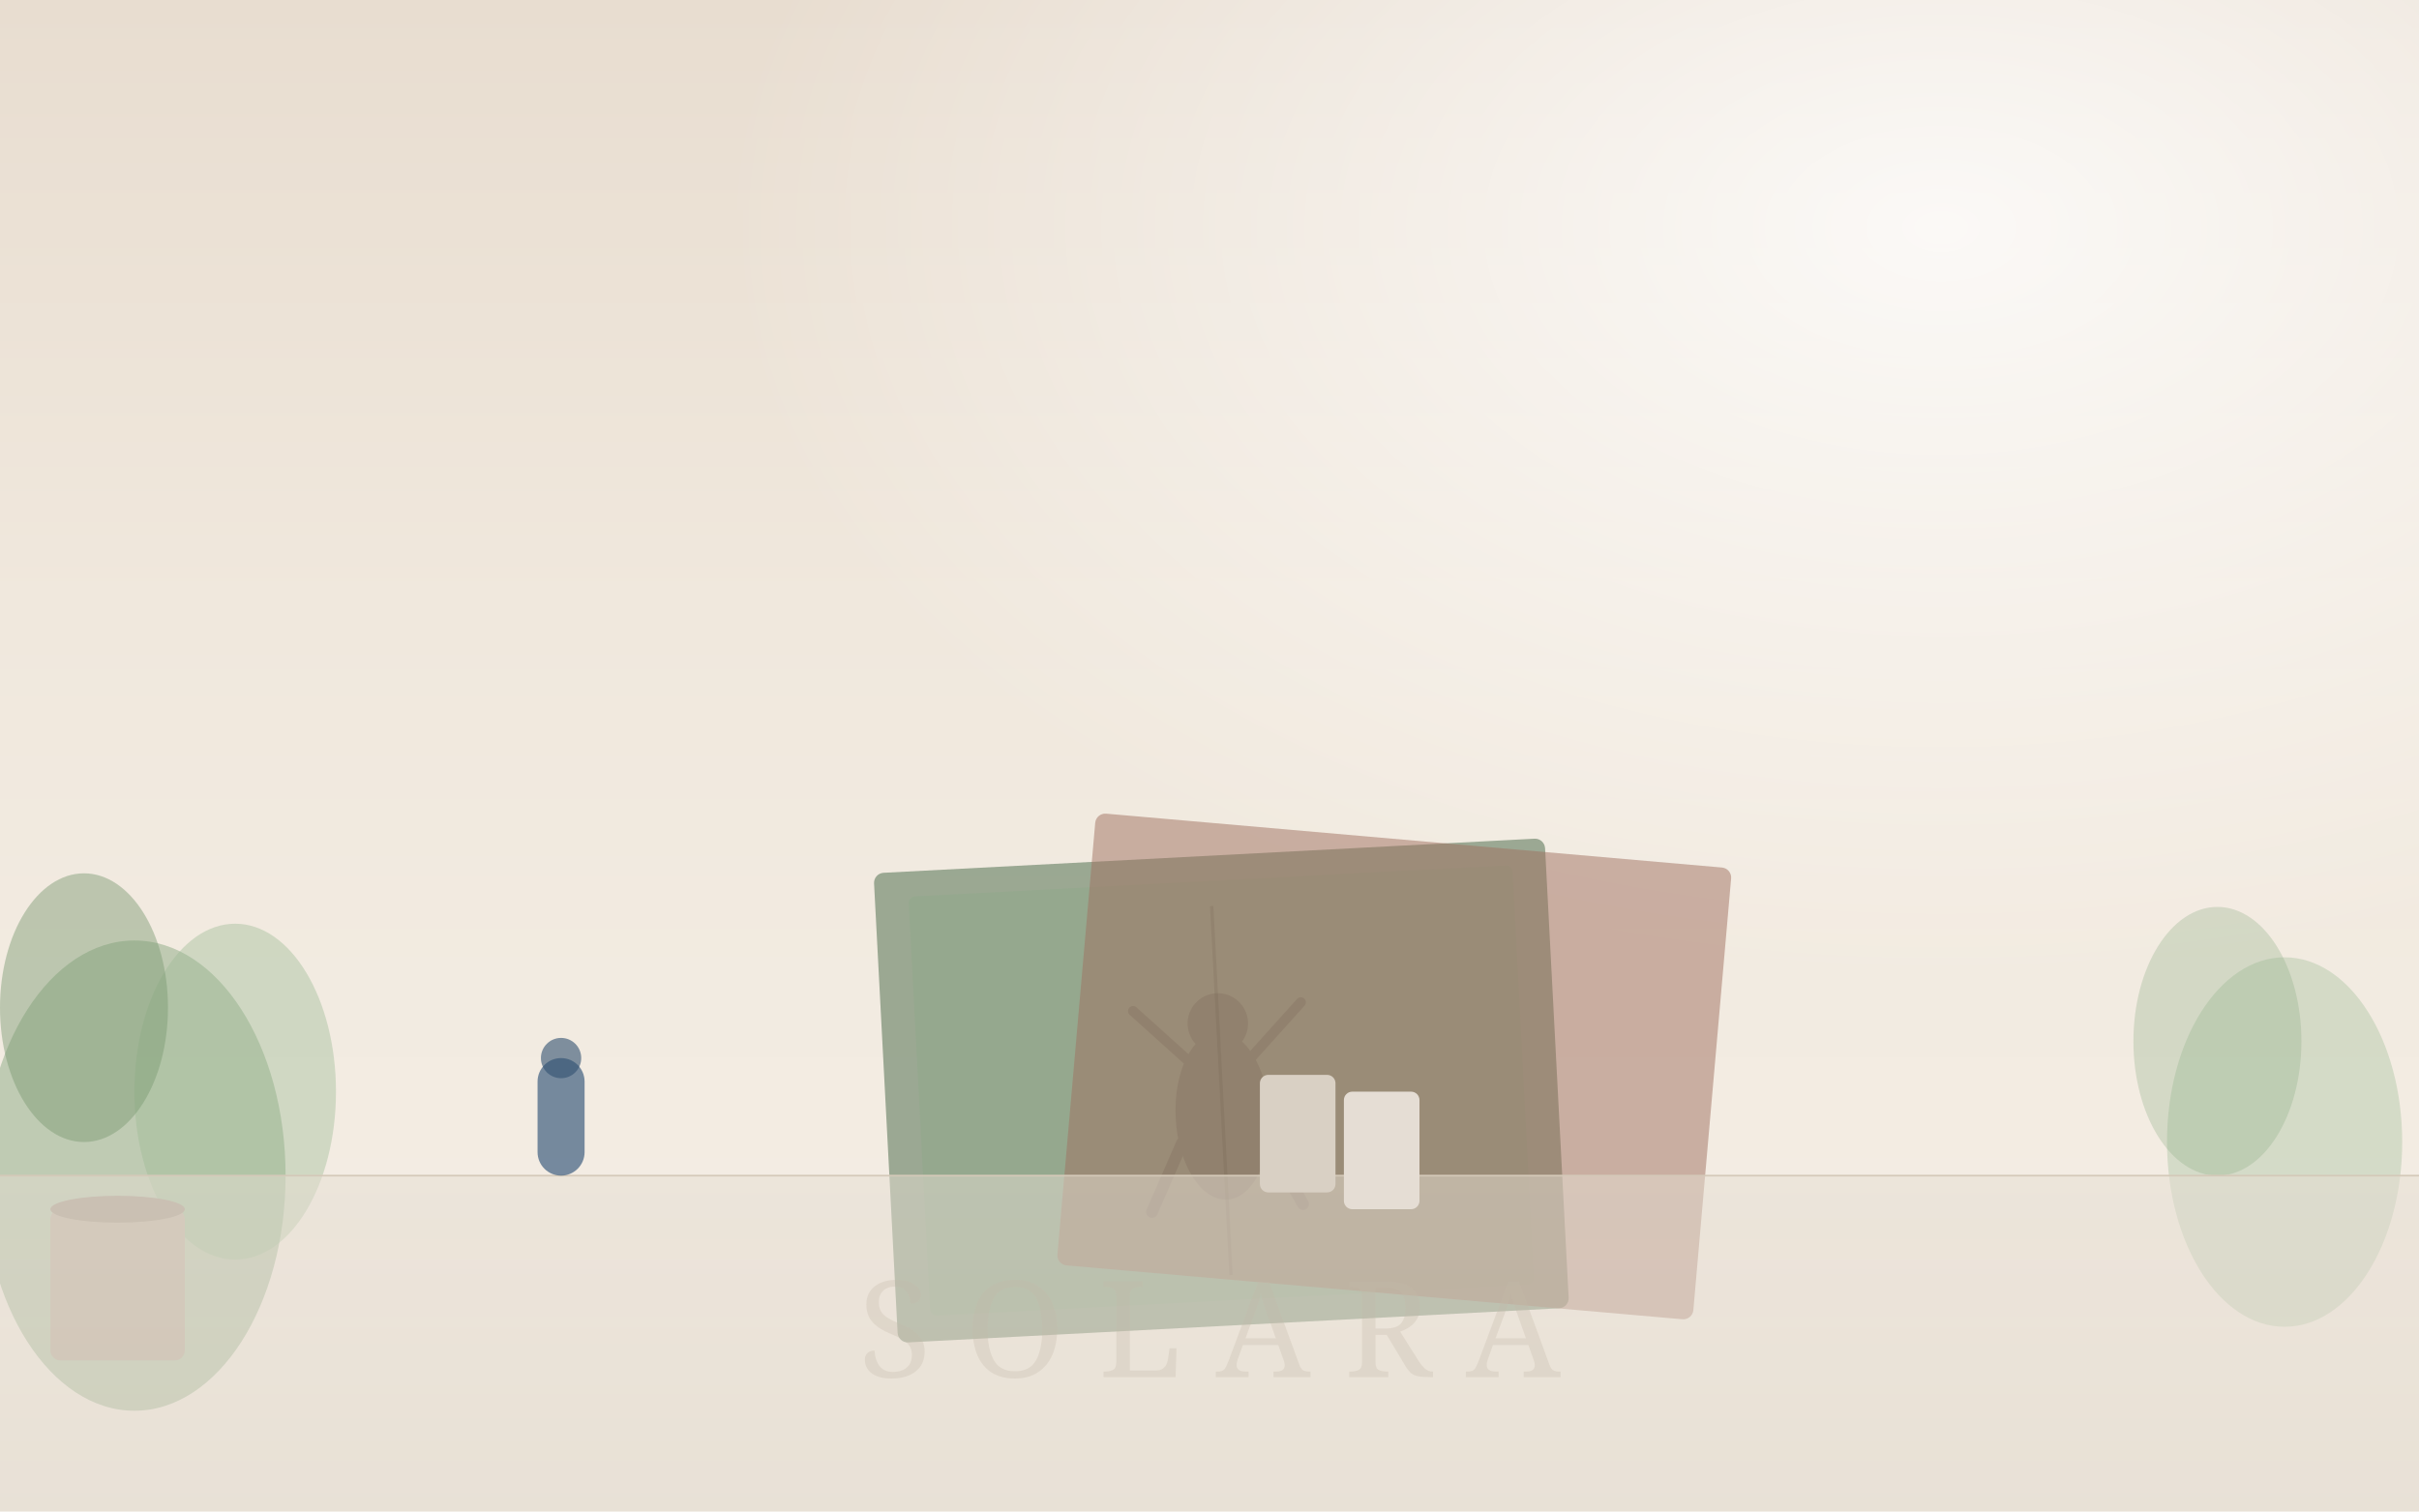
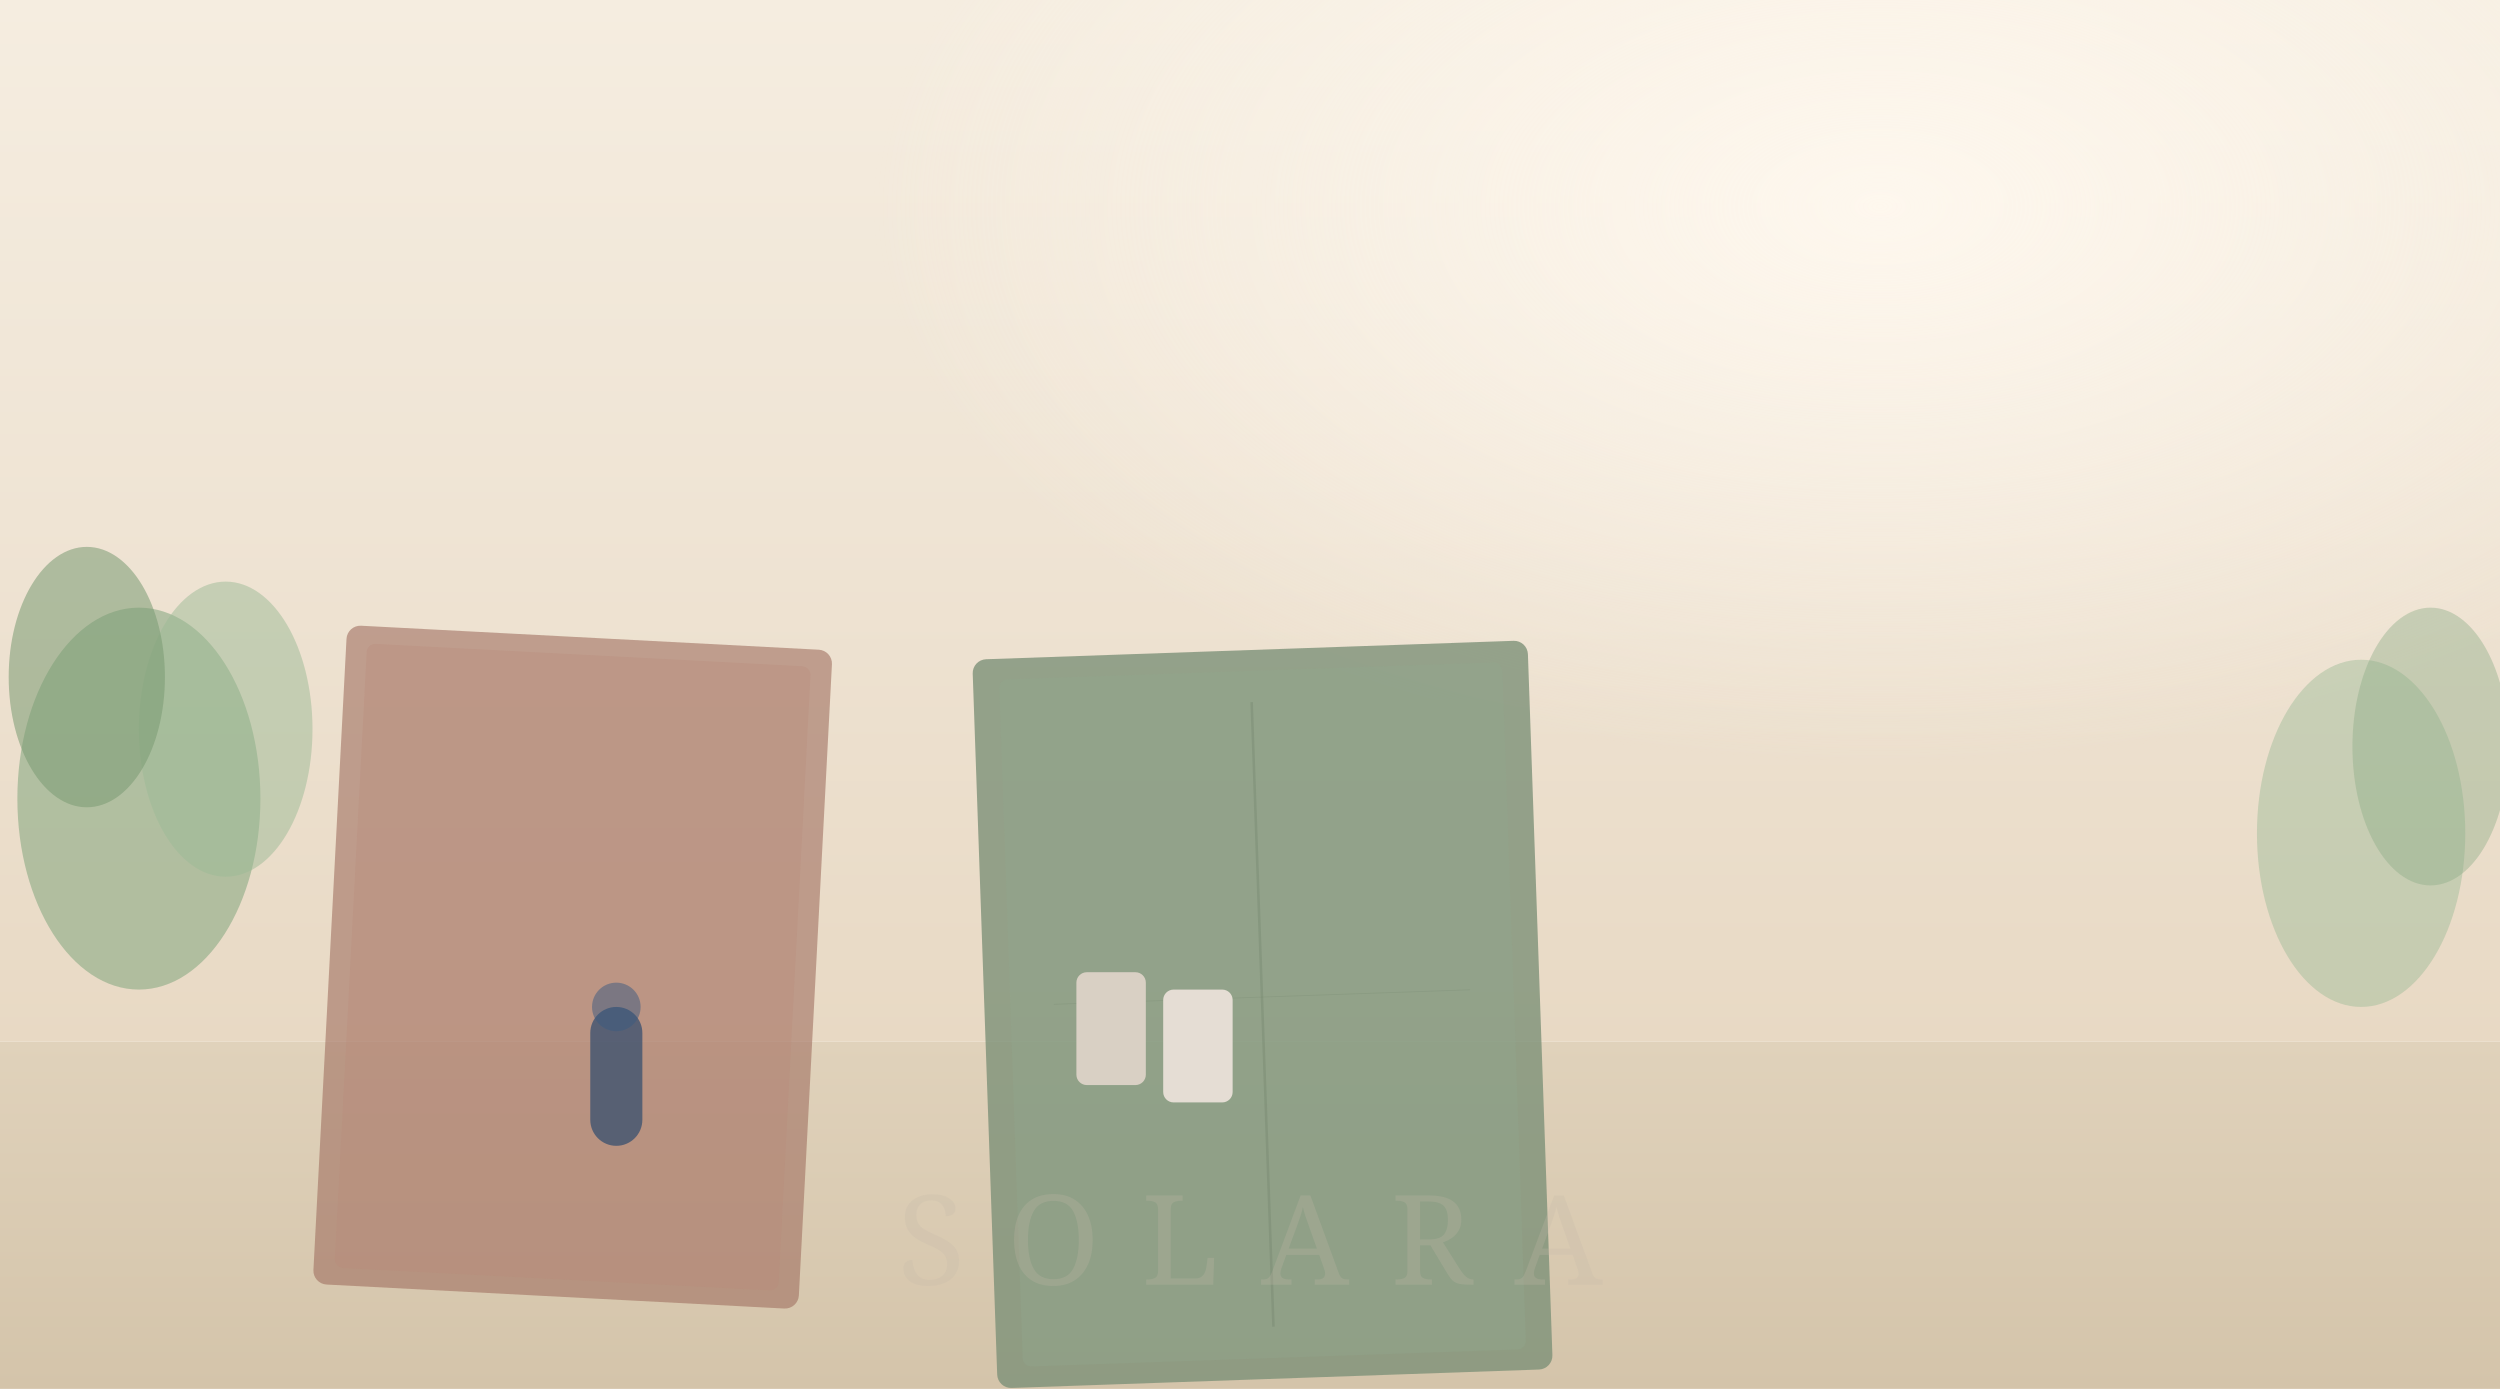
- <svg xmlns="http://www.w3.org/2000/svg" width="1440" height="900" viewBox="0 0 1440 900">
+ <svg xmlns="http://www.w3.org/2000/svg" width="1440" height="800" viewBox="0 0 1440 800">
  <defs>
-     <linearGradient id="sky" x1="0%" y1="0%" x2="0%" y2="100%">
-       <stop offset="0%" style="stop-color:#e8ddd0" />
-       <stop offset="40%" style="stop-color:#f0e8dd" />
-       <stop offset="100%" style="stop-color:#f5efe6" />
+     <linearGradient id="wall" x1="0" y1="0" x2="0" y2="1">
+       <stop offset="0%" stop-color="#f5ede0" />
+       <stop offset="50%" stop-color="#efe4d4" />
+       <stop offset="100%" stop-color="#e8d9c4" />
    </linearGradient>
-     <linearGradient id="floor" x1="0%" y1="0%" x2="0%" y2="100%">
-       <stop offset="0%" style="stop-color:#e5ddd2" />
-       <stop offset="100%" style="stop-color:#dcd3c6" />
+     <linearGradient id="floor" x1="0" y1="0" x2="0" y2="1">
+       <stop offset="0%" stop-color="#e0d2bb" />
+       <stop offset="100%" stop-color="#d4c4aa" />
    </linearGradient>
-     <radialGradient id="sun" cx="80%" cy="15%" r="50%">
-       <stop offset="0%" style="stop-color:#fff;stop-opacity:0.8" />
-       <stop offset="100%" style="stop-color:#fff;stop-opacity:0" />
+     <radialGradient id="window" cx="75%" cy="15%" r="40%">
+       <stop offset="0%" stop-color="#fff9f0" stop-opacity="0.9" />
+       <stop offset="100%" stop-color="#fff9f0" stop-opacity="0" />
    </radialGradient>
  </defs>
-   <rect width="1440" height="900" fill="url(#sky)" />
-   <rect width="1440" height="900" fill="url(#sun)" />
-   <ellipse cx="80" cy="700" rx="90" ry="140" fill="#8baa84" opacity="0.5" />
-   <ellipse cx="140" cy="650" rx="60" ry="100" fill="#9bba94" opacity="0.4" />
-   <ellipse cx="50" cy="600" rx="50" ry="80" fill="#7a9a72" opacity="0.45" />
-   <rect x="30" y="720" width="80" height="90" rx="6" fill="#c4b8a8" />
-   <ellipse cx="70" cy="720" rx="40" ry="8" fill="#b0a494" />
-   <ellipse cx="1360" cy="680" rx="70" ry="110" fill="#9bba94" opacity="0.35" />
-   <ellipse cx="1320" cy="620" rx="50" ry="80" fill="#8baa84" opacity="0.3" />
-   <g transform="translate(520, 520) rotate(-3)">
-     <rect x="0" y="0" width="400" height="280" rx="6" fill="#7d9178" opacity="0.75" />
-     <rect x="20" y="15" width="360" height="250" rx="4" fill="#8fa88a" opacity="0.5" />
-     <line x1="200" y1="30" x2="200" y2="250" stroke="#6b7e67" stroke-width="2" opacity="0.4" />
-     <g transform="translate(200, 100)" opacity="0.15">
-       <circle cx="0" cy="0" r="18" fill="#1a1a1a" />
-       <ellipse cx="0" cy="55" rx="28" ry="50" fill="#1a1a1a" />
-       <line x1="-25" y1="70" x2="-45" y2="110" stroke="#1a1a1a" stroke-width="7" stroke-linecap="round" />
-       <line x1="25" y1="70" x2="45" y2="110" stroke="#1a1a1a" stroke-width="7" stroke-linecap="round" />
-       <line x1="-15" y1="25" x2="-50" y2="-10" stroke="#1a1a1a" stroke-width="6" stroke-linecap="round" />
-       <line x1="15" y1="25" x2="50" y2="-10" stroke="#1a1a1a" stroke-width="6" stroke-linecap="round" />
-     </g>
+   <rect width="1440" height="600" fill="url(#wall)" />
+   <rect y="600" width="1440" height="200" fill="url(#floor)" />
+   <rect width="1440" height="800" fill="url(#window)" />
+   <g transform="translate(560,380) rotate(-2)">
+     <rect x="0" y="0" width="320" height="420" rx="8" fill="#7d9178" opacity="0.8" />
+     <rect x="15" y="12" width="290" height="396" rx="5" fill="#90a58b" opacity="0.4" />
+     <line x1="160" y1="30" x2="160" y2="390" stroke="#6a7d65" stroke-width="1.5" opacity="0.3" />
+     <line x1="40" y1="200" x2="280" y2="200" stroke="#6a7d65" stroke-width="0.5" opacity="0.2" />
  </g>
-   <rect x="640" y="500" width="380" height="270" rx="6" fill="#a07060" opacity="0.5" transform="rotate(5, 830, 635)" />
-   <rect x="0" y="700" width="1440" height="200" fill="url(#floor)" opacity="0.5" />
-   <line x1="0" y1="700" x2="1440" y2="700" stroke="#d4c9b8" stroke-width="1" />
-   <rect x="750" y="640" width="45" height="70" rx="5" fill="#d9d0c4" />
-   <rect x="800" y="650" width="45" height="70" rx="5" fill="#e5ddd4" />
-   <rect x="320" y="630" width="28" height="70" rx="14" fill="#406080" opacity="0.7" />
-   <circle cx="334" cy="630" r="12" fill="#305070" opacity="0.6" />
-   <text x="720" y="820" text-anchor="middle" font-family="serif" font-size="80" font-weight="300" fill="#c4b8a8" opacity="0.3" letter-spacing="20">SOLARA</text>
+   <g transform="translate(200,360) rotate(3)">
+     <rect width="280" height="380" rx="8" fill="#a07060" opacity="0.6" />
+     <rect x="12" y="10" width="256" height="360" rx="5" fill="#b88878" opacity="0.3" />
+   </g>
+   <ellipse cx="80" cy="460" rx="70" ry="110" fill="#8aaa84" opacity="0.6" />
+   <ellipse cx="130" cy="420" rx="50" ry="85" fill="#9cba96" opacity="0.5" />
+   <ellipse cx="50" cy="390" rx="45" ry="75" fill="#7a9a72" opacity="0.55" />
+   <ellipse cx="1360" cy="480" rx="60" ry="100" fill="#9cba96" opacity="0.45" />
+   <ellipse cx="1400" cy="430" rx="45" ry="80" fill="#8aaa84" opacity="0.4" />
+   <rect x="620" y="560" width="40" height="65" rx="6" fill="#d9d0c4" />
+   <rect x="670" y="570" width="40" height="65" rx="6" fill="#e5ddd4" />
+   <rect x="340" y="580" width="30" height="80" rx="15" fill="#2d4a6e" opacity="0.7" />
+   <circle cx="355" cy="580" r="14" fill="#3a5a80" opacity="0.5" />
+   <text x="720" y="740" text-anchor="middle" font-family="Georgia,serif" font-size="72" fill="#c4b8a8" opacity="0.25" letter-spacing="24">SOLARA</text>
</svg>
